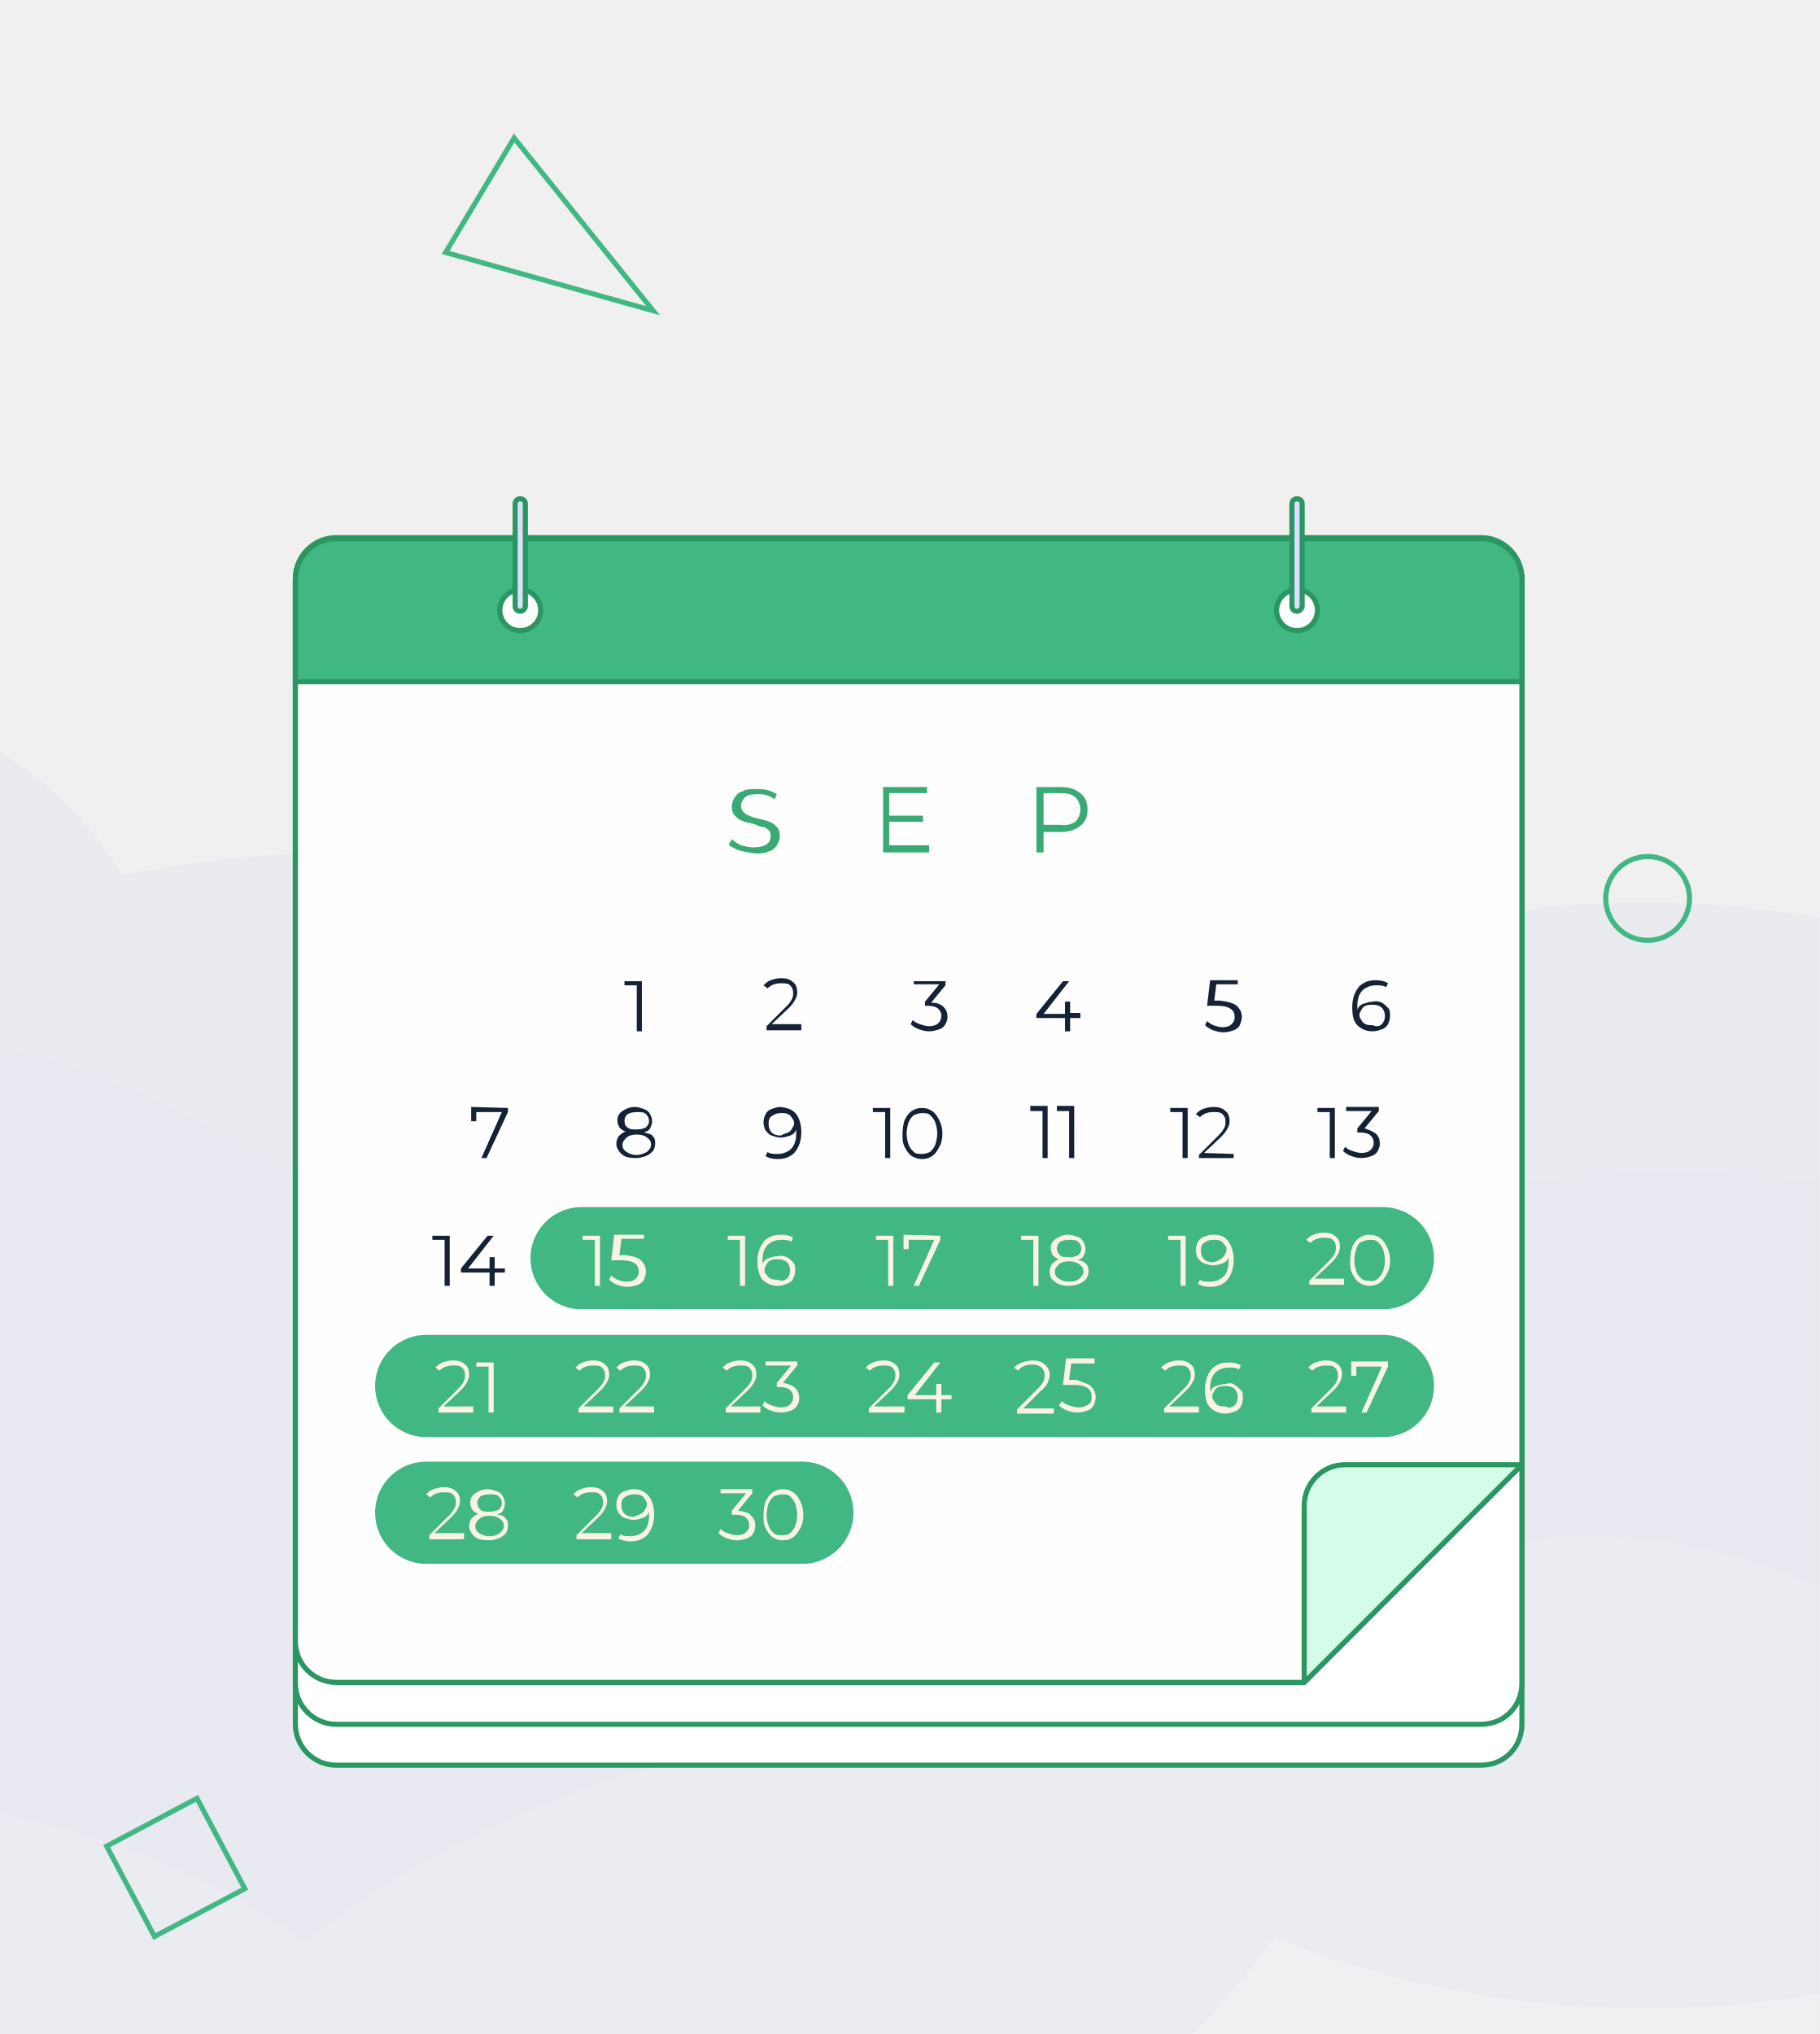
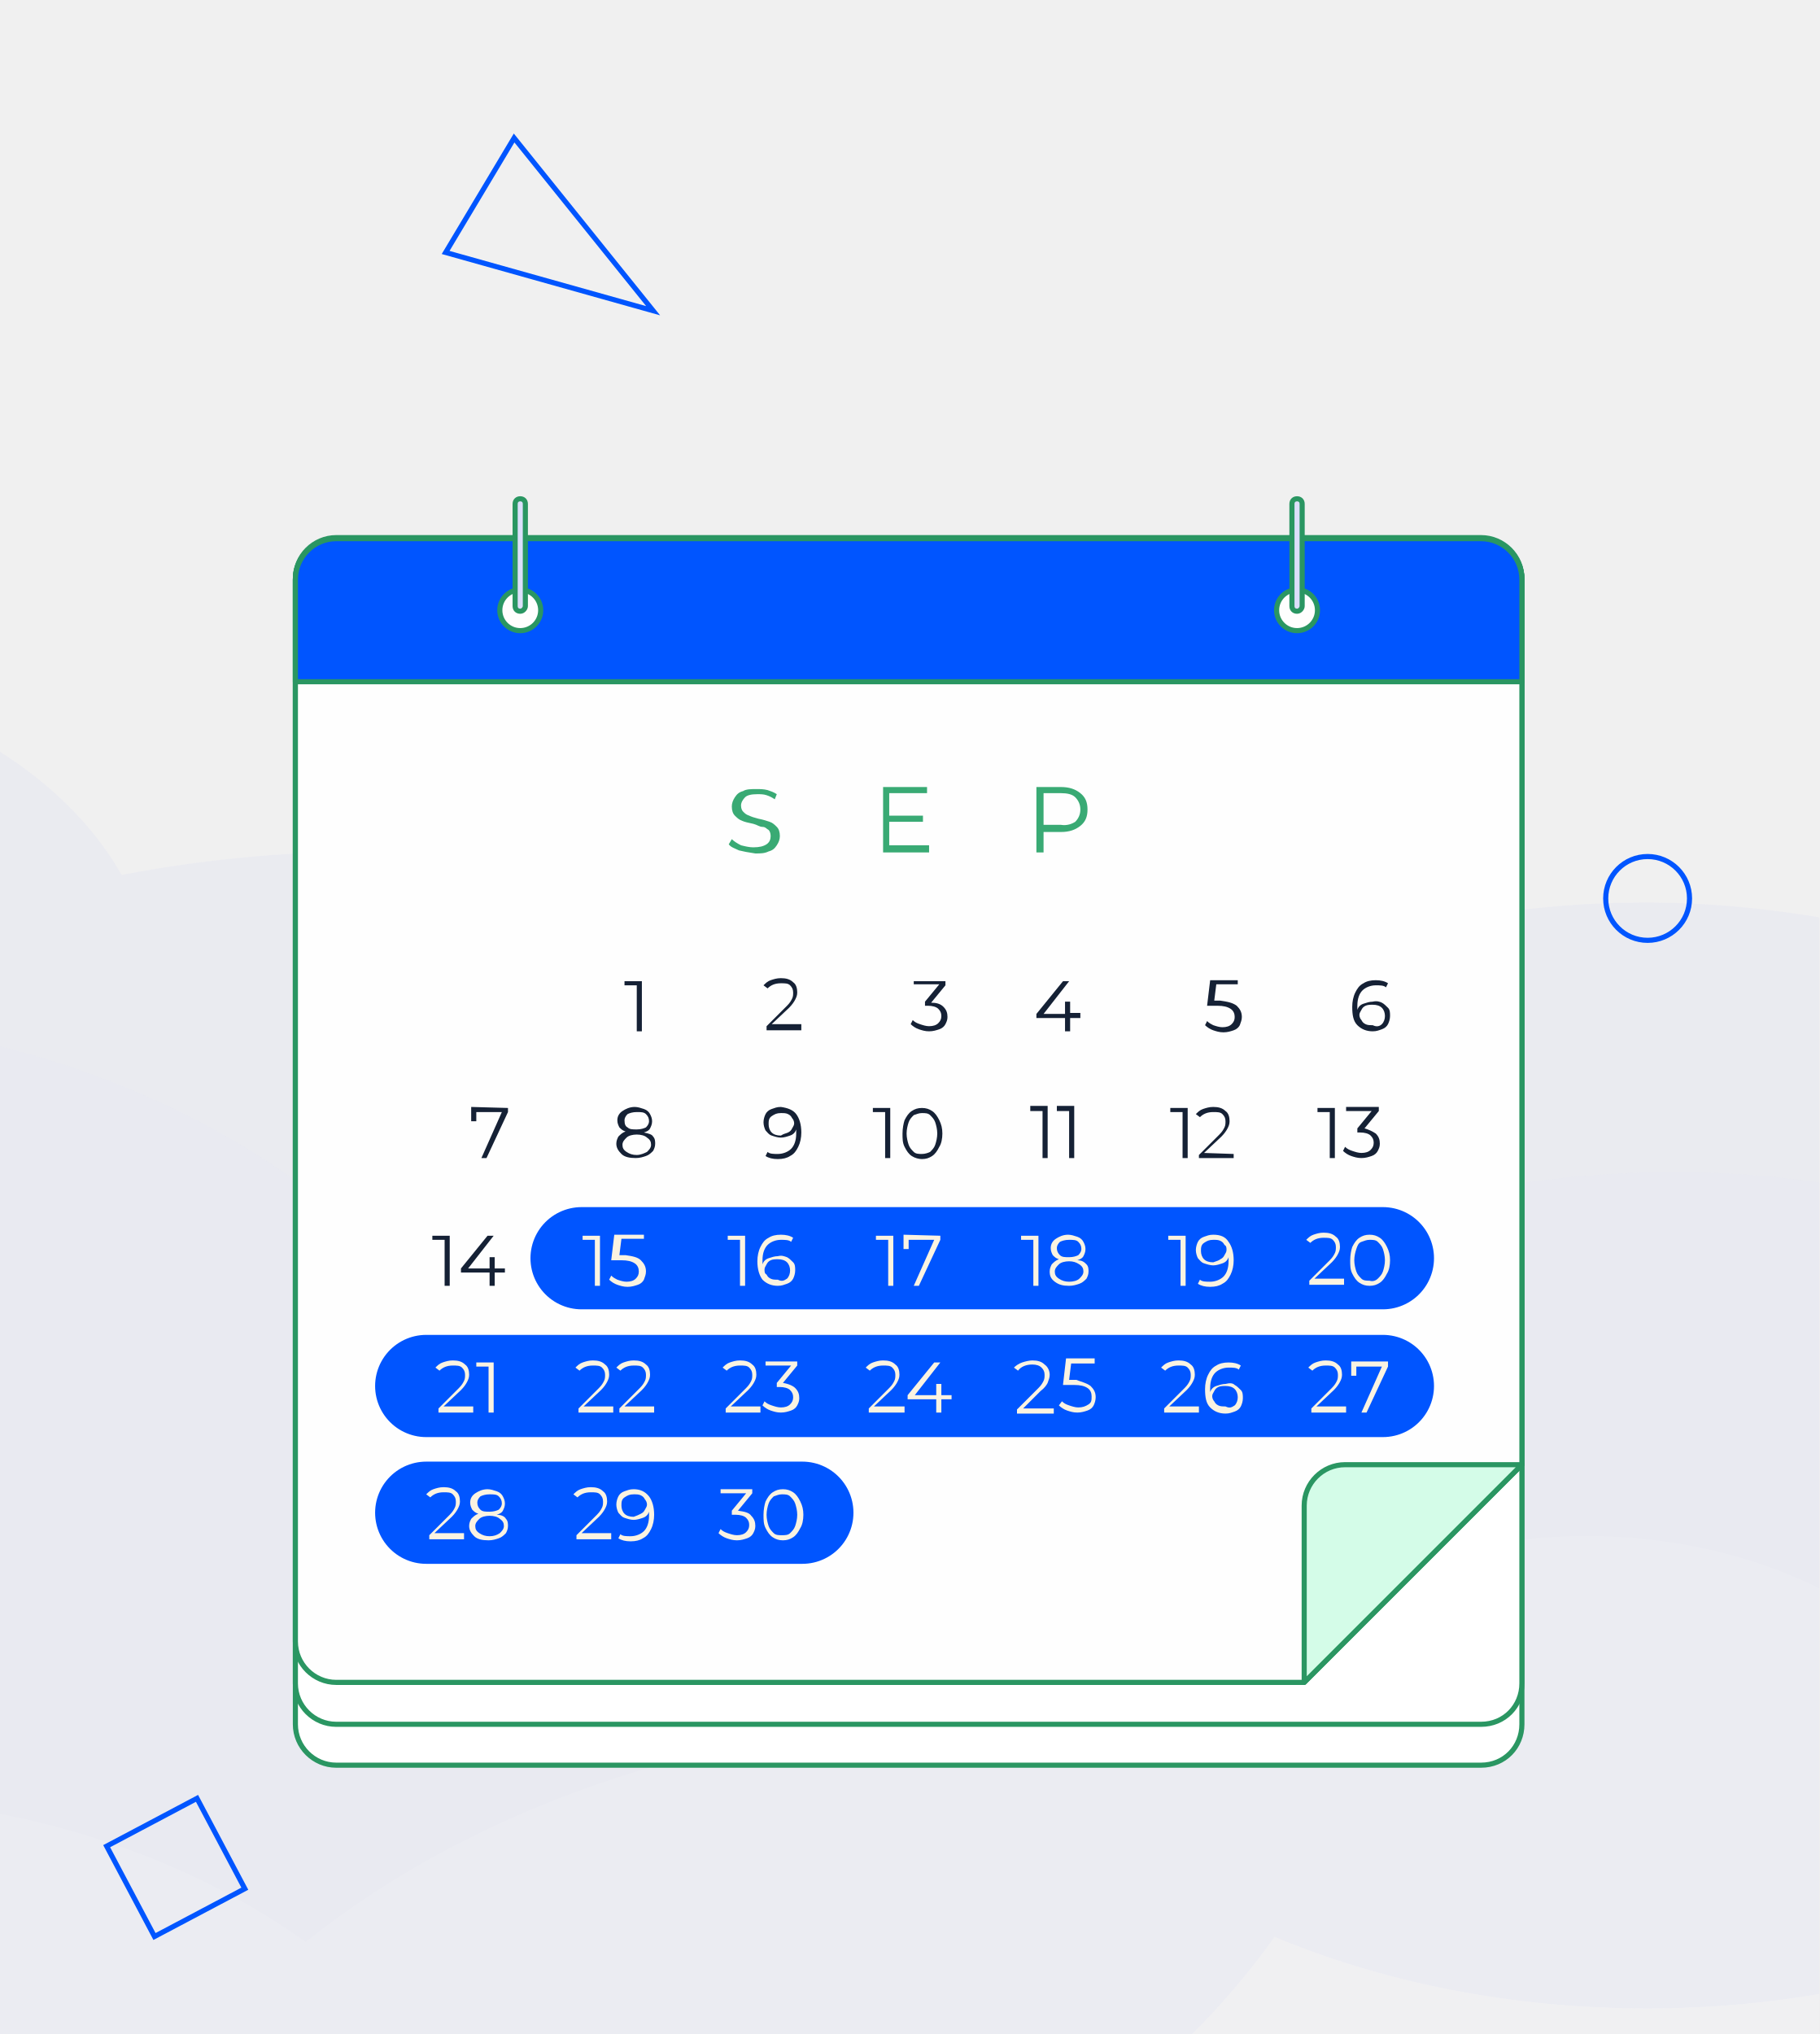
<svg xmlns="http://www.w3.org/2000/svg" xmlns:xlink="http://www.w3.org/1999/xlink" version="1.1" id="Layer_1" x="0" y="0" viewBox="0 0 178 199" style="enable-background:new 0 0 178 199" xml:space="preserve">
-   <style>.st0{clip-path:url(#SVGID_2_)}.st10,.st11,.st5,.st9{fill:#fff;stroke:#2a9662;stroke-width:.5;stroke-linecap:round;stroke-linejoin:round;stroke-miterlimit:10}.st10,.st11,.st9{fill:#fefefe}.st10,.st11{fill:none;stroke:#3f02a8}.st11{fill:#dcdffb;stroke:#2a9662}.st13{fill:#39aa74}.st15{fill:none;stroke:#41b883;stroke-width:10;stroke-linecap:round;stroke-linejoin:round;stroke-miterlimit:10}.st16{fill:#152135}.st17{fill:#faf3e1}.st21{fill:none;stroke:#41b883;stroke-width:.5;stroke-miterlimit:10}</style>
+   <style>.st0{clip-path:url(#SVGID_2_)}.st10,.st11,.st5,.st9{fill:#fff;stroke:#2a9662;stroke-width:.5;stroke-linecap:round;stroke-linejoin:round;stroke-miterlimit:10}.st10,.st11,.st9{fill:#fefefe}.st10,.st11{fill:none;stroke:#3f02a8}.st11{fill:#dcdffb;stroke:#2a9662}.st13{fill:#39aa74}.st15{fill:none;stroke:#0055ff;stroke-width:10;stroke-linecap:round;stroke-linejoin:round;stroke-miterlimit:10}.st16{fill:#152135}.st17{fill:#faf3e1}.st21{fill:none;stroke:#0055ff;stroke-width:.5;stroke-miterlimit:10}</style>
  <defs>
    <path id="SVGID_1_" d="M0 0h178v199H0z" />
  </defs>
  <clipPath id="SVGID_2_">
    <use xlink:href="#SVGID_1_" style="overflow:visible" />
  </clipPath>
  <path d="M409.6 96.7c-6.1 0-11.9.7-17.5 1.9-7.2-38.9-52.8-68.9-107.9-68.8-50.8.1-93.4 25.6-105.3 60.1-5.7-1-11.8-1.6-18-1.6-21.1 0-40.1 6.5-53.5 16.9-18-13.5-43.2-21.9-71-21.9-8.5 0-16.7.8-24.5 2.3-6.7-11.8-22.6-20-41.2-20-24.6 0-44.5 14.6-44.5 32.7 0 .6 0 1.3.1 1.9-6.4-1.8-13.2-3-20.3-3.6-12.4-27.1-47.5-46.7-88.7-46.6-51.6.1-93.3 30.7-93.3 68.5v1.8c-6-1.8-12.5-2.7-19.4-2.7-28.5 0-51.5 16.9-51.5 37.8 0 20.8 23.2 37.7 51.6 37.6 22.3 0 41.3-10.4 48.4-24.9 16.8 11.6 39.4 18.7 64.3 18.7 1.5 0 2.9 0 4.3-.1 14.1 19.6 42.3 32.9 74.6 32.8 24.1 0 45.7-7.4 61.1-19.3 18.2 17.4 46.9 28.7 79.2 28.6 38.4 0 71.6-16 88.1-39.3 10.8 4.5 23.2 7 36.5 7 24.6 0 46.4-8.9 59.8-22.4 17.9 9.4 39.9 14.9 63.6 14.9 28.7 0 54.8-8.2 74.2-21.6 11.1 11.9 29.8 19.7 51 19.6 34.1 0 61.6-20.3 61.6-45.2-.1-25-27.7-45.1-61.8-45.1z" style="opacity:.1;fill:#babef7;enable-background:new" class="st0" />
  <path d="M-202.7 102.8c19.2-.3 37 4.4 51 12.4 5.9-4.9 14.5-8 24.1-8.2 18-.3 32.9 9.9 33.9 22.9 12.5-17.8 37.6-30.1 66.8-30.6 36.2-.6 67.2 17.2 76.1 41.8 11.8.5 22.5 4 30.8 9.5 4.6-1.2 9.5-1.9 14.6-2h.5c10.7-19.5 36.4-33.4 66.9-33.9 28.5-.5 53.7 11 66.4 28.2 2.5-.7 5.1-1.2 7.8-1.5 0-.4-.1-.8-.1-1.2-.5-17.9 18.9-32.8 43.4-33.2 11.9-.2 22.8 3.1 31 8.5 14.4-9.6 33.3-15.5 54.3-15.9 46-.7 84.1 25.9 85.1 59.6s-35.5 61.6-81.5 62.3c-32.7.5-61.5-12.8-75.7-32.7-6.5 14.2-24.6 24.6-46.3 25-11.4.2-22-2.5-30.6-7-13 9.5-30.8 15.5-50.6 15.9-17.4.3-33.5-3.9-46.3-11-6.6 2.8-14.2 4.5-22.3 4.6-9.7.2-18.8-1.9-26.4-5.5-6.9 2.8-14.8 4.4-23.1 4.5-13.7.2-26.3-3.6-35.7-9.9-10.4 4.1-22.3 6.5-34.9 6.8-34.2.6-63.7-15.3-74.4-37.7-4.2 1.5-8.9 2.4-13.9 2.5-4.1.1-8-.4-11.6-1.3-8.5 24.9-39 43.7-75.8 44.3-44.2.7-80.8-24.9-81.7-57.2-1-32.5 34-59.3 78.2-60z" style="opacity:.1;fill:#dcdffb;enable-background:new" class="st0" />
  <path d="M-247.8 189.6c5.6-.1 11 .3 16.1 1.3 4.8-35.9 45.3-64.5 95.9-65.8 46.6-1.2 86.9 21.2 99.4 52.6 5.2-1.1 10.7-1.8 16.4-1.9 19.4-.5 37.1 5 49.9 14.2 16-12.8 38.7-21.1 64.3-21.8 7.8-.2 15.3.3 22.6 1.5 5.6-11 19.9-18.9 36.9-19.4 22.6-.6 41.5 12.4 42.3 28.9v1.7c5.8-1.8 12-3.1 18.5-3.8 10.2-25.2 41.4-44 79.3-45 47.4-1.2 87.1 25.9 88.7 60.6v1.7c5.4-1.8 11.4-2.8 17.7-3 26.1-.7 48 14.3 49 33.4.9 19.1-19.5 35.2-45.7 35.8-20.5.5-38.4-8.6-45.6-21.7-14.9 11.1-35.3 18.1-58.2 18.7h-4c-12.1 18.3-37.3 31.2-67 32-22.1.6-42.3-5.7-56.9-16.2-15.9 16.4-41.7 27.5-71.3 28.2-35.2.9-66.4-12.9-82.6-33.9-9.7 4.4-21 7-33.2 7.3-22.6.6-43-7-55.9-19.1-16 9.1-35.9 14.7-57.7 15.2-26.4.7-50.7-6.2-69.1-18-9.7 11.2-26.5 18.8-45.9 19.3-31.3.8-57.5-17.1-58.6-40-1-22.8 23.5-42 54.7-42.8z" style="opacity:.1;fill:#fff;enable-background:new" class="st0" />
  <g class="st0">
    <defs>
      <path id="SVGID_3_" d="M0 0h178v199H0z" />
    </defs>
    <clipPath id="SVGID_4_">
      <use xlink:href="#SVGID_3_" style="overflow:visible" />
    </clipPath>
    <defs>
      <path id="SVGID_5_" d="M0 0h178v199H0z" />
    </defs>
    <clipPath id="SVGID_6_">
      <use xlink:href="#SVGID_5_" style="overflow:visible" />
    </clipPath>
    <g style="clip-path:url(#SVGID_6_)">
      <path class="st5" d="M144.9 172.7h-112c-2.2 0-4-1.8-4-4v-112c0-2.2 1.8-4 4-4h112c2.2 0 4 1.8 4 4v112c0 2.2-1.7 4-4 4z" />
      <path class="st5" d="M144.9 168.7h-112c-2.2 0-4-1.8-4-4v-108c0-2.2 1.8-4 4-4h112c2.2 0 4 1.8 4 4v108c0 2.2-1.7 4-4 4z" />
      <path d="m148.9 143.3-21.3 21.3H32.9c-2.2 0-4-1.8-4-4v-104c0-2.2 1.8-4 4-4h112c2.2 0 4 1.8 4 4v86.7z" style="fill:#fefefe" />
      <path d="m148.9 143.3-21.3 21.3H32.9c-2.2 0-4-1.8-4-4v-104c0-2.2 1.8-4 4-4h112c2.2 0 4 1.8 4 4v86.7z" style="fill:none;stroke:#2a9662;stroke-width:.5;stroke-linecap:round;stroke-linejoin:round;stroke-miterlimit:10" />
-       <path d="M148.9 66.7h-120v-10c0-2.2 1.8-4 4-4h112c2.2 0 4 1.8 4 4v10z" style="fill:#41b883;stroke:#2a9662;stroke-width:.5;stroke-linecap:round;stroke-linejoin:round;stroke-miterlimit:10" />
+       <path d="M148.9 66.7h-120v-10c0-2.2 1.8-4 4-4h112c2.2 0 4 1.8 4 4v10z" style="fill:#0055ff;stroke:#2a9662;stroke-width:.5;stroke-linecap:round;stroke-linejoin:round;stroke-miterlimit:10" />
      <circle class="st9" cx="50.9" cy="59.7" r="2" />
      <path class="st10" d="M50.9 49.3v10" />
      <path class="st11" d="M50.9 59.8c-.3 0-.5-.2-.5-.5v-10c0-.3.2-.5.5-.5s.5.2.5.5v10c0 .2-.2.5-.5.5z" />
      <circle class="st9" cx="126.9" cy="59.7" r="2" />
      <path class="st10" d="M126.9 49.3v10" />
      <path class="st11" d="M126.9 59.8c-.3 0-.5-.2-.5-.5v-10c0-.3.2-.5.5-.5s.5.2.5.5v10c0 .2-.2.5-.5.5z" />
    </g>
    <defs>
      <path id="SVGID_7_" d="M0 0h178v199H0z" />
    </defs>
    <clipPath id="SVGID_8_">
      <use xlink:href="#SVGID_7_" style="overflow:visible" />
    </clipPath>
    <g style="clip-path:url(#SVGID_8_)">
      <path class="st13" d="M72.3 83.2c-.4-.2-.8-.3-1-.6l.3-.5c.2.2.5.4.9.6.4.1.8.2 1.2.2.6 0 1-.1 1.3-.3.3-.2.4-.5.4-.8s-.1-.5-.2-.6c-.2-.1-.3-.3-.6-.3s-.5-.2-.9-.3c-.5-.1-.9-.2-1.1-.3-.3-.1-.5-.3-.7-.5s-.3-.5-.3-.9c0-.3.1-.6.3-.9.2-.3.4-.5.8-.6.3-.2.8-.2 1.3-.2.4 0 .7 0 1.1.1.3.1.6.2.9.4l-.2.5c-.3-.2-.5-.3-.8-.4s-.6-.1-.9-.1c-.6 0-1 .1-1.2.3s-.4.5-.4.8.1.5.2.6c.2.2.3.3.6.4.2.1.5.2.9.3.5.1.8.2 1.1.3.3.1.5.3.7.5s.3.5.3.9c0 .3-.1.6-.3.9-.2.3-.4.5-.8.6-.4.2-.8.2-1.3.2-.7-.1-1.2-.2-1.6-.3zM90.9 82.8v.6h-4.5V77h4.3v.6H87v2.2h3.3v.6H87v2.3h3.9v.1zM105.7 77.6c.5.4.7.9.7 1.6s-.2 1.2-.7 1.6-1.1.6-1.9.6h-1.7v2h-.7V77h2.4c.8 0 1.4.2 1.9.6zm-.5 2.8c.3-.3.5-.7.5-1.2s-.2-.9-.5-1.2-.8-.4-1.4-.4h-1.7v3.1h1.7c.6.1 1.1-.1 1.4-.3z" />
    </g>
    <defs>
      <path id="SVGID_9_" d="M0 0h178v199H0z" />
    </defs>
    <clipPath id="SVGID_10_">
      <use xlink:href="#SVGID_9_" style="overflow:visible" />
    </clipPath>
    <g style="clip-path:url(#SVGID_10_)">
      <path class="st15" d="M78.5 148H41.7M135.3 135.6H41.7M135.3 123.1H56.9" />
      <path class="st16" d="M92.3 98.5c.3.3.4.6.4 1 0 .3-.1.5-.2.7s-.3.4-.6.5-.6.2-1 .2-.7-.1-1-.2-.6-.3-.8-.5l.2-.4c.2.2.4.3.7.4.3.1.6.2.9.2.4 0 .7-.1.9-.3.2-.2.3-.4.3-.7 0-.3-.1-.5-.3-.7-.2-.2-.6-.3-1-.3h-.3V98l1.4-1.7h-2.5V96h3.1v.4l-1.4 1.7c.5 0 .9.1 1.2.4zM87.1 108.4v4.9h-.5v-4.5h-1.2v-.4h1.7zM89.2 113.1c-.3-.2-.5-.5-.7-.9s-.2-.8-.2-1.3.1-1 .2-1.3c.2-.4.4-.7.7-.9.3-.2.6-.3 1-.3s.7.1 1 .3c.3.2.5.5.7.9s.3.8.3 1.3-.1 1-.3 1.3c-.2.4-.4.7-.7.9-.3.2-.6.3-1 .3-.3 0-.7-.1-1-.3zm1.8-.4c.2-.2.4-.4.5-.7.1-.3.2-.7.2-1.1s-.1-.8-.2-1.1c-.1-.3-.3-.5-.5-.7s-.5-.2-.8-.2-.5.1-.8.2c-.2.2-.4.4-.5.7-.1.3-.2.7-.2 1.1s.1.8.2 1.1c.1.3.3.5.5.7s.5.2.8.2c.3 0 .6-.1.8-.2z" />
      <path class="st17" d="M87.4 120.9v4.9h-.5v-4.5h-1.2v-.4h1.7zM92 120.9v.4l-2.1 4.5h-.5l2-4.5h-2.5v.9h-.5v-1.4l3.6.1zM88.5 137.8v.4H85v-.4l2-2c.3-.3.4-.5.5-.7s.1-.4.1-.6c0-.3-.1-.5-.3-.7-.2-.2-.5-.2-.9-.2-.6 0-1 .2-1.3.5l-.4-.3c.2-.2.4-.4.7-.5.3-.1.6-.2 1-.2.5 0 .9.1 1.2.4.3.2.4.6.4 1 0 .3-.1.5-.2.7s-.3.5-.6.8l-1.7 1.6h3v.2zM93.1 136.9h-1v1.3h-.5v-1.3h-2.8v-.4l2.6-3.2h.6l-2.5 3.2h2.1v-1.1h.5v1.1h1v.4z" />
      <path class="st16" d="M105.7 99.6h-1v1.3h-.5v-1.3h-2.8v-.4L104 96h.6l-2.5 3.2h2.1V98h.5v1.1h1v.5zM102.5 108.2v5.1h-.5v-4.6h-1.2v-.5h1.7zM105.1 108.2v5.1h-.5v-4.6h-1.2v-.5h1.7z" />
      <path class="st17" d="M101.6 120.9v4.9h-.5v-4.5h-1.2v-.4h1.7zM106.3 123.7c.2.2.2.5.2.7 0 .3-.1.5-.2.7-.2.2-.4.4-.7.5s-.6.2-1 .2c-.6 0-1-.1-1.4-.4s-.5-.6-.5-1c0-.3.1-.5.2-.7.2-.2.4-.4.7-.5-.3-.1-.4-.2-.6-.4-.1-.2-.2-.4-.2-.7 0-.4.2-.7.5-.9s.7-.4 1.2-.4c.3 0 .6.1.9.2s.5.3.6.5.2.4.2.7c0 .3-.1.5-.2.7s-.3.3-.6.4c.5 0 .7.2.9.4zm-.7 1.4c.2-.2.4-.4.4-.7s-.1-.5-.4-.7-.6-.3-1-.3-.8.1-1 .3-.4.4-.4.7c0 .3.1.5.4.7s.6.3 1 .3.8-.1 1-.3zm-1.9-2.3c.2.2.5.2.9.2s.7-.1.9-.2c.2-.2.3-.4.3-.6 0-.3-.1-.5-.3-.7-.2-.2-.5-.2-.9-.2s-.7.1-.9.2c-.2.2-.3.4-.3.6 0 .3.1.5.3.7zM103.1 137.8v.5h-3.6v-.4l2.1-2.1c.3-.3.4-.5.5-.7s.1-.4.1-.6c0-.3-.1-.5-.3-.7-.2-.2-.5-.3-.9-.3-.6 0-1.1.2-1.4.6l-.4-.3c.2-.2.5-.4.8-.5s.7-.2 1-.2c.5 0 .9.1 1.2.4.3.2.5.6.5 1 0 .3-.1.5-.2.8-.1.2-.3.5-.7.8l-1.7 1.7h3zM106.7 135.6c.3.3.5.6.5 1.1 0 .3-.1.6-.2.8s-.3.4-.6.5c-.3.1-.6.2-1 .2s-.7-.1-1-.2c-.3-.1-.6-.3-.8-.5l.3-.4c.2.2.4.3.7.4.3.1.6.2.9.2.4 0 .7-.1 1-.3s.3-.4.3-.8c0-.3-.1-.6-.4-.8s-.7-.3-1.3-.3H104l.3-2.6h2.8v.5h-2.3l-.2 1.6h.7c.5.2 1 .3 1.4.6z" />
      <path class="st16" d="M121 98.4c.3.3.5.6.5 1.1 0 .3-.1.5-.2.8-.1.2-.3.4-.6.5-.3.1-.6.2-1 .2s-.7-.1-1-.2-.6-.3-.8-.5l.2-.4c.2.2.4.3.6.4.3.1.6.2.9.2.4 0 .7-.1.9-.3s.3-.4.3-.7c0-.3-.1-.6-.4-.8-.3-.2-.7-.3-1.3-.3h-1l.3-2.5h2.7v.4H119l-.2 1.6h.6c.7.1 1.2.2 1.6.5zM116.2 108.4v4.9h-.5v-4.5h-1.2v-.4h1.7zM120.7 112.9v.4h-3.4v-.3l2-2c.3-.3.4-.5.5-.7s.1-.4.1-.6c0-.3-.1-.5-.3-.7-.2-.2-.5-.2-.9-.2-.6 0-1 .2-1.3.5l-.4-.3c.2-.2.4-.4.7-.5.3-.1.6-.2 1-.2.5 0 .9.1 1.2.4.3.2.4.6.4 1 0 .3-.1.5-.2.7s-.3.5-.6.8l-1.7 1.6 2.9.1z" />
      <path class="st17" d="M116 120.9v4.9h-.5v-4.5h-1.2v-.4h1.7zM120.2 121.5c.3.4.5 1 .5 1.8 0 .5-.1 1-.3 1.4s-.4.7-.8.9c-.3.2-.7.3-1.2.3s-.9-.1-1.2-.3l.2-.4c.2.2.6.2 1 .2.5 0 1-.2 1.3-.5s.5-.8.5-1.5v-.4c-.1.3-.3.5-.6.6-.3.1-.6.2-.9.2s-.6-.1-.9-.2-.4-.3-.6-.5c-.1-.2-.2-.5-.2-.8s.1-.6.2-.8.3-.4.6-.5c.3-.1.5-.2.9-.2.7 0 1.2.2 1.5.7zm-.8 1.7c.2-.1.3-.2.4-.4.1-.2.2-.3.2-.5s0-.4-.2-.5c-.1-.2-.2-.3-.4-.4-.2-.1-.4-.1-.7-.1-.4 0-.6.1-.9.3s-.3.5-.3.8.1.6.3.8c.2.2.5.3.9.3.3-.1.6-.2.7-.3zM117.3 137.8v.4h-3.4v-.4l2-2c.3-.3.4-.5.5-.7s.1-.4.1-.6c0-.3-.1-.5-.3-.7-.2-.2-.5-.2-.9-.2-.6 0-1 .2-1.3.5l-.4-.3c.2-.2.4-.4.7-.5.3-.1.6-.2 1-.2.5 0 .9.1 1.2.4.3.2.4.6.4 1 0 .3-.1.5-.2.7s-.3.5-.6.8l-1.7 1.6h2.9v.2zM120.8 135.5c.2.1.4.3.6.5s.2.5.2.8-.1.6-.2.8-.3.4-.6.5c-.3.1-.5.2-.9.2-.6 0-1.1-.2-1.5-.6s-.5-1-.5-1.8c0-.5.1-1 .3-1.4.2-.4.4-.7.8-.9.3-.2.7-.3 1.2-.3s.9.1 1.2.3l-.2.4c-.2-.2-.6-.2-1-.2-.5 0-1 .2-1.3.5s-.5.8-.5 1.5v.4c.1-.3.3-.5.6-.6.3-.1.6-.2.9-.2.4-.1.7-.1.9.1zm0 2c.2-.2.3-.5.3-.8s-.1-.6-.3-.8c-.2-.2-.5-.3-.9-.3-.2 0-.5 0-.7.1s-.3.2-.4.4-.2.3-.2.5.1.4.2.5c.1.2.2.3.4.4.2.1.4.1.7.1.4.2.6.1.9-.1z" />
      <path class="st16" d="M135.2 98.1c.2.1.4.3.6.5s.2.5.2.8-.1.6-.2.8-.3.4-.6.5-.5.2-.9.2c-.6 0-1.1-.2-1.5-.6s-.5-1-.5-1.8c0-.5.1-1 .3-1.4s.4-.7.8-.9c.3-.2.7-.3 1.2-.3s.9.1 1.2.3l-.2.4c-.2-.2-.6-.2-1-.2-.5 0-1 .2-1.3.5s-.5.8-.5 1.5v.4c.1-.3.3-.5.6-.6s.6-.2.9-.2c.4-.1.7 0 .9.1zm0 2.1c.2-.2.3-.5.3-.8s-.1-.6-.3-.8c-.2-.2-.5-.3-.9-.3-.2 0-.5 0-.7.1s-.3.2-.4.4c-.1.2-.2.3-.2.5s.1.4.2.5c.1.2.2.3.4.4s.4.1.7.1c.4.2.7.1.9-.1zM130.6 108.4v4.9h-.5v-4.5h-1.2v-.4h1.7zM134.6 110.9c.3.3.4.6.4 1 0 .3-.1.5-.2.7-.1.2-.3.4-.6.5s-.6.2-1 .2-.7-.1-1-.2-.6-.3-.8-.5l.2-.4c.2.2.4.3.7.4s.6.2.9.2c.4 0 .7-.1.9-.3.2-.2.3-.4.3-.7 0-.3-.1-.5-.3-.7s-.6-.3-1-.3h-.3v-.4l1.4-1.7h-2.5v-.4h3.2v.4l-1.4 1.7c.4.1.8.3 1.1.5z" />
      <path class="st17" d="M131.5 125.3v.4h-3.4v-.4l2-2c.3-.3.4-.5.5-.7s.1-.4.1-.6c0-.3-.1-.5-.3-.7s-.5-.2-.9-.2c-.6 0-1 .2-1.3.5l-.4-.3c.2-.2.4-.4.7-.5s.6-.2 1-.2c.5 0 .9.1 1.2.4.3.2.4.6.4 1 0 .3-.1.5-.2.7-.1.2-.3.5-.6.8l-1.7 1.6h2.9v.2zM133 125.5c-.3-.2-.5-.5-.7-.9s-.2-.8-.2-1.3.1-1 .2-1.3c.2-.4.4-.7.7-.9.3-.2.6-.3 1-.3s.7.1 1 .3c.3.2.5.5.7.9s.3.8.3 1.3-.1 1-.3 1.3c-.2.4-.4.7-.7.9-.3.2-.6.3-1 .3s-.7-.1-1-.3zm1.8-.4c.2-.2.4-.4.5-.7.1-.3.2-.7.2-1.1s-.1-.8-.2-1.1c-.1-.3-.3-.5-.5-.7s-.5-.2-.8-.2-.5.1-.8.2-.4.4-.5.7c-.1.3-.2.7-.2 1.1s.1.8.2 1.1c.1.3.3.5.5.7s.5.2.8.2c.3.1.6 0 .8-.2zM131.7 137.8v.4h-3.4v-.4l2-2c.3-.3.4-.5.5-.7s.1-.4.1-.6c0-.3-.1-.5-.3-.7s-.5-.2-.9-.2c-.6 0-1 .2-1.3.5l-.4-.3c.2-.2.4-.4.7-.5s.6-.2 1-.2c.5 0 .9.1 1.2.4.3.2.4.6.4 1 0 .3-.1.5-.2.7-.1.2-.3.5-.6.8l-1.7 1.6h2.9v.2zM135.8 133.3v.4l-2.1 4.5h-.5l2-4.5h-2.5v.9h-.5v-1.4h3.6v.1z" />
      <path class="st16" d="M49.7 108.4v.4l-2.1 4.5h-.5l2-4.5h-2.5v.9h-.5v-1.4l3.6.1zM44 120.9v4.9h-.5v-4.5h-1.2v-.4H44zM49.4 124.5h-1v1.3h-.5v-1.3h-2.8v-.4l2.6-3.2h.6l-2.5 3.2h2.1V123h.5v1.1h1v.4z" />
      <path class="st17" d="M46.3 137.8v.4h-3.4v-.4l2-2c.3-.3.4-.5.5-.7s.1-.4.1-.6c0-.3-.1-.5-.3-.7s-.5-.2-.9-.2c-.6 0-1 .2-1.3.5l-.4-.3c.2-.2.4-.4.7-.5s.6-.2 1-.2c.5 0 .9.1 1.2.4.3.2.4.6.4 1 0 .3-.1.5-.2.7-.1.2-.3.5-.6.8l-1.7 1.6h2.9v.2zM48.3 133.3v4.9h-.5v-4.5h-1.2v-.4h1.7zM45.4 150.2v.4H42v-.4l2-2c.3-.3.4-.5.5-.7s.1-.4.1-.6c0-.3-.1-.5-.3-.7s-.5-.2-.9-.2c-.6 0-1 .2-1.3.5l-.4-.3c.2-.2.4-.4.7-.5s.6-.2 1-.2c.5 0 .9.1 1.2.4.3.2.4.6.4 1 0 .3-.1.5-.2.7-.1.2-.3.5-.6.8l-1.7 1.6h2.9v.2zM49.5 148.6c.2.2.2.5.2.7 0 .3-.1.5-.2.7-.2.2-.4.4-.7.5s-.6.2-1 .2c-.6 0-1.1-.1-1.4-.4s-.5-.6-.5-1c0-.3.1-.5.2-.7.2-.2.4-.4.7-.5-.3-.1-.4-.2-.6-.4-.1-.2-.2-.4-.2-.7 0-.4.2-.7.5-.9s.7-.4 1.2-.4c.3 0 .6.1.9.2.3.1.5.3.6.5s.2.4.2.7-.1.5-.2.7c-.1.2-.3.3-.6.4.5 0 .8.2.9.4zm-.6 1.4c.2-.2.4-.4.4-.7s-.1-.5-.4-.7c-.2-.2-.6-.3-1-.3s-.8.1-1 .3-.4.4-.4.7.1.5.4.7.6.3 1 .3.7-.1 1-.3zm-1.9-2.3c.2.2.5.2.9.2s.7-.1.9-.2c.2-.2.3-.4.3-.6 0-.3-.1-.5-.3-.7s-.5-.2-.9-.2-.7.1-.9.2c-.2.2-.3.4-.3.6 0 .3.1.5.3.7z" />
      <path class="st16" d="M62.8 96v4.9h-.5v-4.5h-1.2V96h1.7zM63.9 111.2c.2.2.2.5.2.7 0 .3-.1.5-.2.7-.2.2-.4.4-.7.5s-.6.2-1 .2c-.6 0-1.1-.1-1.4-.4s-.5-.6-.5-1c0-.3.1-.5.2-.7.2-.2.4-.4.7-.5-.3-.1-.4-.2-.6-.4-.1-.2-.2-.4-.2-.7 0-.4.2-.7.5-.9.3-.2.7-.4 1.2-.4.3 0 .6.1.9.2.3.1.5.3.6.5s.2.4.2.7c0 .3-.1.5-.2.7-.1.2-.3.3-.6.4.5.1.8.2.9.4zm-.6 1.5c.2-.2.4-.4.4-.7s-.1-.5-.4-.7c-.2-.2-.6-.3-1-.3s-.8.1-1 .3c-.2.2-.4.4-.4.7 0 .3.1.5.4.7s.6.3 1 .3.8-.2 1-.3zm-1.9-2.4c.2.2.5.2.9.2s.7-.1.9-.2c.2-.2.3-.4.3-.6 0-.3-.1-.5-.3-.7s-.5-.2-.9-.2-.7.1-.9.2c-.2.2-.3.4-.3.6 0 .4.1.6.3.7z" />
      <path class="st17" d="M58.7 120.9v4.9h-.5v-4.5H57v-.4h1.7zM62.7 123.3c.3.3.5.6.5 1.1 0 .3-.1.5-.2.8-.1.2-.3.4-.6.5s-.6.2-1 .2-.7-.1-1-.2-.6-.3-.8-.5l.2-.4c.2.2.4.3.6.4.3.1.6.2.9.2.4 0 .7-.1.9-.3.2-.2.3-.4.3-.7 0-.3-.1-.6-.4-.8-.3-.2-.7-.3-1.3-.3h-1l.3-2.5H63v.4h-2.2l-.2 1.6h.6c.7.1 1.2.2 1.5.5zM60 137.8v.4h-3.4v-.4l2-2c.3-.3.4-.5.5-.7s.1-.4.1-.6c0-.3-.1-.5-.3-.7s-.5-.2-.9-.2c-.6 0-1 .2-1.3.5l-.4-.3c.2-.2.4-.4.7-.5s.6-.2 1-.2c.5 0 .9.1 1.2.4.3.2.4.6.4 1 0 .3-.1.5-.2.7-.1.2-.3.5-.6.8l-1.7 1.6H60v.2zM64 137.8v.4h-3.4v-.4l2-2c.3-.3.4-.5.5-.7s.1-.4.1-.6c0-.3-.1-.5-.3-.7s-.5-.2-.9-.2c-.6 0-1 .2-1.3.5l-.4-.3c.2-.2.4-.4.7-.5s.6-.2 1-.2c.5 0 .9.1 1.2.4.3.2.4.6.4 1 0 .3-.1.5-.2.7-.1.2-.3.5-.6.8l-1.7 1.6H64v.2zM59.8 150.2v.4h-3.4v-.4l2-2c.3-.3.4-.5.5-.7s.1-.4.1-.6c0-.3-.1-.5-.3-.7s-.5-.2-.9-.2c-.6 0-1 .2-1.3.5l-.4-.3c.2-.2.4-.4.7-.5s.6-.2 1-.2c.5 0 .9.1 1.2.4.3.2.4.6.4 1 0 .3-.1.5-.2.7-.1.2-.3.5-.6.8l-1.7 1.6h2.9v.2zM63.5 146.4c.3.4.5 1 .5 1.8 0 .5-.1 1-.3 1.4s-.4.7-.8.9c-.3.2-.7.3-1.2.3s-.9-.1-1.2-.3l.2-.4c.2.2.6.2 1 .2.5 0 1-.2 1.3-.5s.5-.8.5-1.5v-.4c-.1.3-.3.5-.6.6s-.6.2-.9.2c-.3 0-.6-.1-.9-.2-.3-.1-.4-.3-.6-.5-.1-.2-.2-.5-.2-.8s.1-.6.2-.8c.1-.2.3-.4.6-.5s.5-.2.9-.2c.6 0 1.1.2 1.5.7zm-.8 1.7c.2-.1.3-.2.4-.4.1-.2.2-.3.2-.5s-.1-.4-.2-.5c-.1-.2-.2-.3-.4-.4-.2-.1-.4-.1-.7-.1-.4 0-.6.1-.9.3s-.3.5-.3.8.1.6.3.8.5.3.9.3c.3-.1.5-.2.7-.3z" />
      <path class="st16" d="M78.4 100.4v.4H75v-.4l2-2c.3-.3.4-.5.5-.7s.1-.4.1-.6c0-.3-.1-.5-.3-.7-.2-.2-.5-.2-.9-.2-.6 0-1 .2-1.3.5l-.4-.3c.2-.2.4-.4.7-.5.3-.1.6-.2 1-.2.5 0 .9.1 1.2.4.3.2.4.6.4 1 0 .3-.1.5-.2.7s-.3.5-.6.8l-1.7 1.6h2.9v.2zM77.9 109c.3.4.5 1 .5 1.8 0 .5-.1 1-.3 1.4-.2.4-.4.7-.8.9-.3.2-.7.3-1.2.3s-.9-.1-1.2-.3l.2-.4c.2.2.6.2 1 .2.5 0 1-.2 1.3-.5s.5-.8.5-1.5v-.4c-.1.3-.3.5-.6.6-.3.1-.6.2-.9.2s-.6-.1-.9-.2-.4-.3-.6-.5c-.1-.2-.2-.5-.2-.8s.1-.6.2-.8c.1-.2.3-.4.6-.5.3-.1.5-.2.9-.2.7.1 1.2.3 1.5.7zm-.8 1.8c.2-.1.3-.2.4-.4.1-.2.2-.3.2-.5s-.1-.4-.2-.5c-.1-.2-.2-.3-.4-.4-.2-.1-.4-.1-.7-.1-.4 0-.6.1-.9.3s-.3.5-.3.8.1.6.3.8c.2.2.5.3.9.3.3-.2.5-.2.7-.3z" />
      <path class="st17" d="M72.9 120.9v4.9h-.5v-4.5h-1.2v-.4h1.7zM77 123c.2.1.4.3.6.5s.2.5.2.8-.1.6-.2.8c-.1.2-.3.4-.6.5-.3.1-.5.2-.9.2-.6 0-1.1-.2-1.5-.6-.3-.4-.5-1-.5-1.8 0-.5.1-1 .3-1.4s.4-.7.8-.9c.3-.2.7-.3 1.2-.3s.9.1 1.2.3l-.2.4c-.2-.2-.6-.2-1-.2-.5 0-1 .2-1.3.5s-.5.8-.5 1.5v.4c.1-.3.3-.5.6-.6.3-.1.6-.2.9-.2.4-.1.6 0 .9.1zm0 2.1c.2-.2.3-.5.3-.8s-.1-.6-.3-.8c-.2-.2-.5-.3-.9-.3-.2 0-.5 0-.7.1s-.3.2-.4.4c-.1.2-.2.3-.2.5s0 .4.2.5c.1.2.2.3.4.4.2.1.4.1.7.1.4.2.6.1.9-.1zM74.4 137.8v.4H71v-.4l2-2c.3-.3.4-.5.5-.7s.1-.4.1-.6c0-.3-.1-.5-.3-.7-.2-.2-.5-.2-.9-.2-.6 0-1 .2-1.3.5l-.4-.3c.2-.2.4-.4.7-.5.3-.1.6-.2 1-.2.5 0 .9.1 1.2.4.3.2.4.6.4 1 0 .3-.1.5-.2.7s-.3.5-.6.8l-1.7 1.6h2.9v.2zM77.8 135.8c.3.3.4.6.4 1 0 .3-.1.5-.2.7s-.3.4-.6.5c-.3.1-.6.2-1 .2s-.7-.1-1-.2c-.3-.1-.6-.3-.8-.5l.2-.4c.2.2.4.3.7.4.3.1.6.2.9.2.4 0 .7-.1.9-.3.2-.2.3-.4.3-.7s-.1-.5-.3-.7c-.2-.2-.6-.3-1-.3H76v-.4l1.4-1.7h-2.5v-.4H78v.4l-1.4 1.7c.6.1 1 .3 1.2.5zM73.5 148.3c.3.3.4.6.4 1 0 .3-.1.5-.2.7s-.3.4-.6.5c-.3.1-.6.2-1 .2s-.7-.1-1-.2c-.3-.1-.6-.3-.8-.5l.2-.4c.2.2.4.3.7.4.3.1.6.2.9.2.4 0 .7-.1.9-.3.2-.2.3-.4.3-.7s-.1-.5-.3-.7c-.2-.2-.6-.3-1-.3h-.4v-.4l1.4-1.7h-2.5v-.4h3.1v.4l-1.4 1.7c.7.1 1.1.2 1.3.5zM75.6 150.4c-.3-.2-.5-.5-.7-.9s-.2-.8-.2-1.3.1-1 .2-1.3c.2-.4.4-.7.7-.9.3-.2.6-.3 1-.3s.7.1 1 .3.5.5.7.9.3.8.3 1.3-.1 1-.3 1.3c-.2.4-.4.7-.7.9-.3.2-.6.3-1 .3s-.7-.1-1-.3zm1.7-.4c.2-.2.4-.4.5-.7s.2-.7.2-1.1-.1-.8-.2-1.1-.3-.5-.5-.7-.5-.2-.8-.2-.5.1-.8.2c-.2.2-.4.4-.5.7s-.2.7-.2 1.1.1.8.2 1.1.3.5.5.7.5.2.8.2.6 0 .8-.2z" />
    </g>
    <defs>
      <path id="SVGID_11_" d="M0 0h178v199H0z" />
    </defs>
    <clipPath id="SVGID_12_">
      <use xlink:href="#SVGID_11_" style="overflow:visible" />
    </clipPath>
    <path d="M148.9 143.3h-17.3c-2.2 0-4 1.8-4 4v17.3l21.3-21.3z" style="clip-path:url(#SVGID_12_);fill:#d4fce8;stroke:#2a9662;stroke-width:.5;stroke-linecap:round;stroke-linejoin:round;stroke-miterlimit:10" />
    <defs>
      <path id="SVGID_13_" d="M0 0h178v199H0z" />
    </defs>
    <clipPath id="SVGID_14_">
      <use xlink:href="#SVGID_13_" style="overflow:visible" />
    </clipPath>
    <path id="XMLID_1_" style="clip-path:url(#SVGID_14_);fill:none" d="M0 0h178v190H0z" />
    <defs>
      <path id="SVGID_15_" d="M0 0h178v199H0z" />
    </defs>
    <clipPath id="SVGID_16_">
      <use xlink:href="#SVGID_15_" style="overflow:visible" />
    </clipPath>
    <g style="clip-path:url(#SVGID_16_)">
      <path transform="rotate(-27.893 17.205 182.713)" class="st21" d="M12.2 177.7h10v10h-10z" />
      <circle class="st21" cx="161.2" cy="87.9" r="4.1" />
      <path class="st21" d="m43.6 24.7 20.3 5.7-13.6-16.9z" />
    </g>
    <defs>
      <path id="SVGID_17_" d="M0 0h178v199H0z" />
    </defs>
    <clipPath id="SVGID_18_">
      <use xlink:href="#SVGID_17_" style="overflow:visible" />
    </clipPath>
    <path style="clip-path:url(#SVGID_18_);fill:none" d="M0 0h178v199H0z" />
  </g>
</svg>
